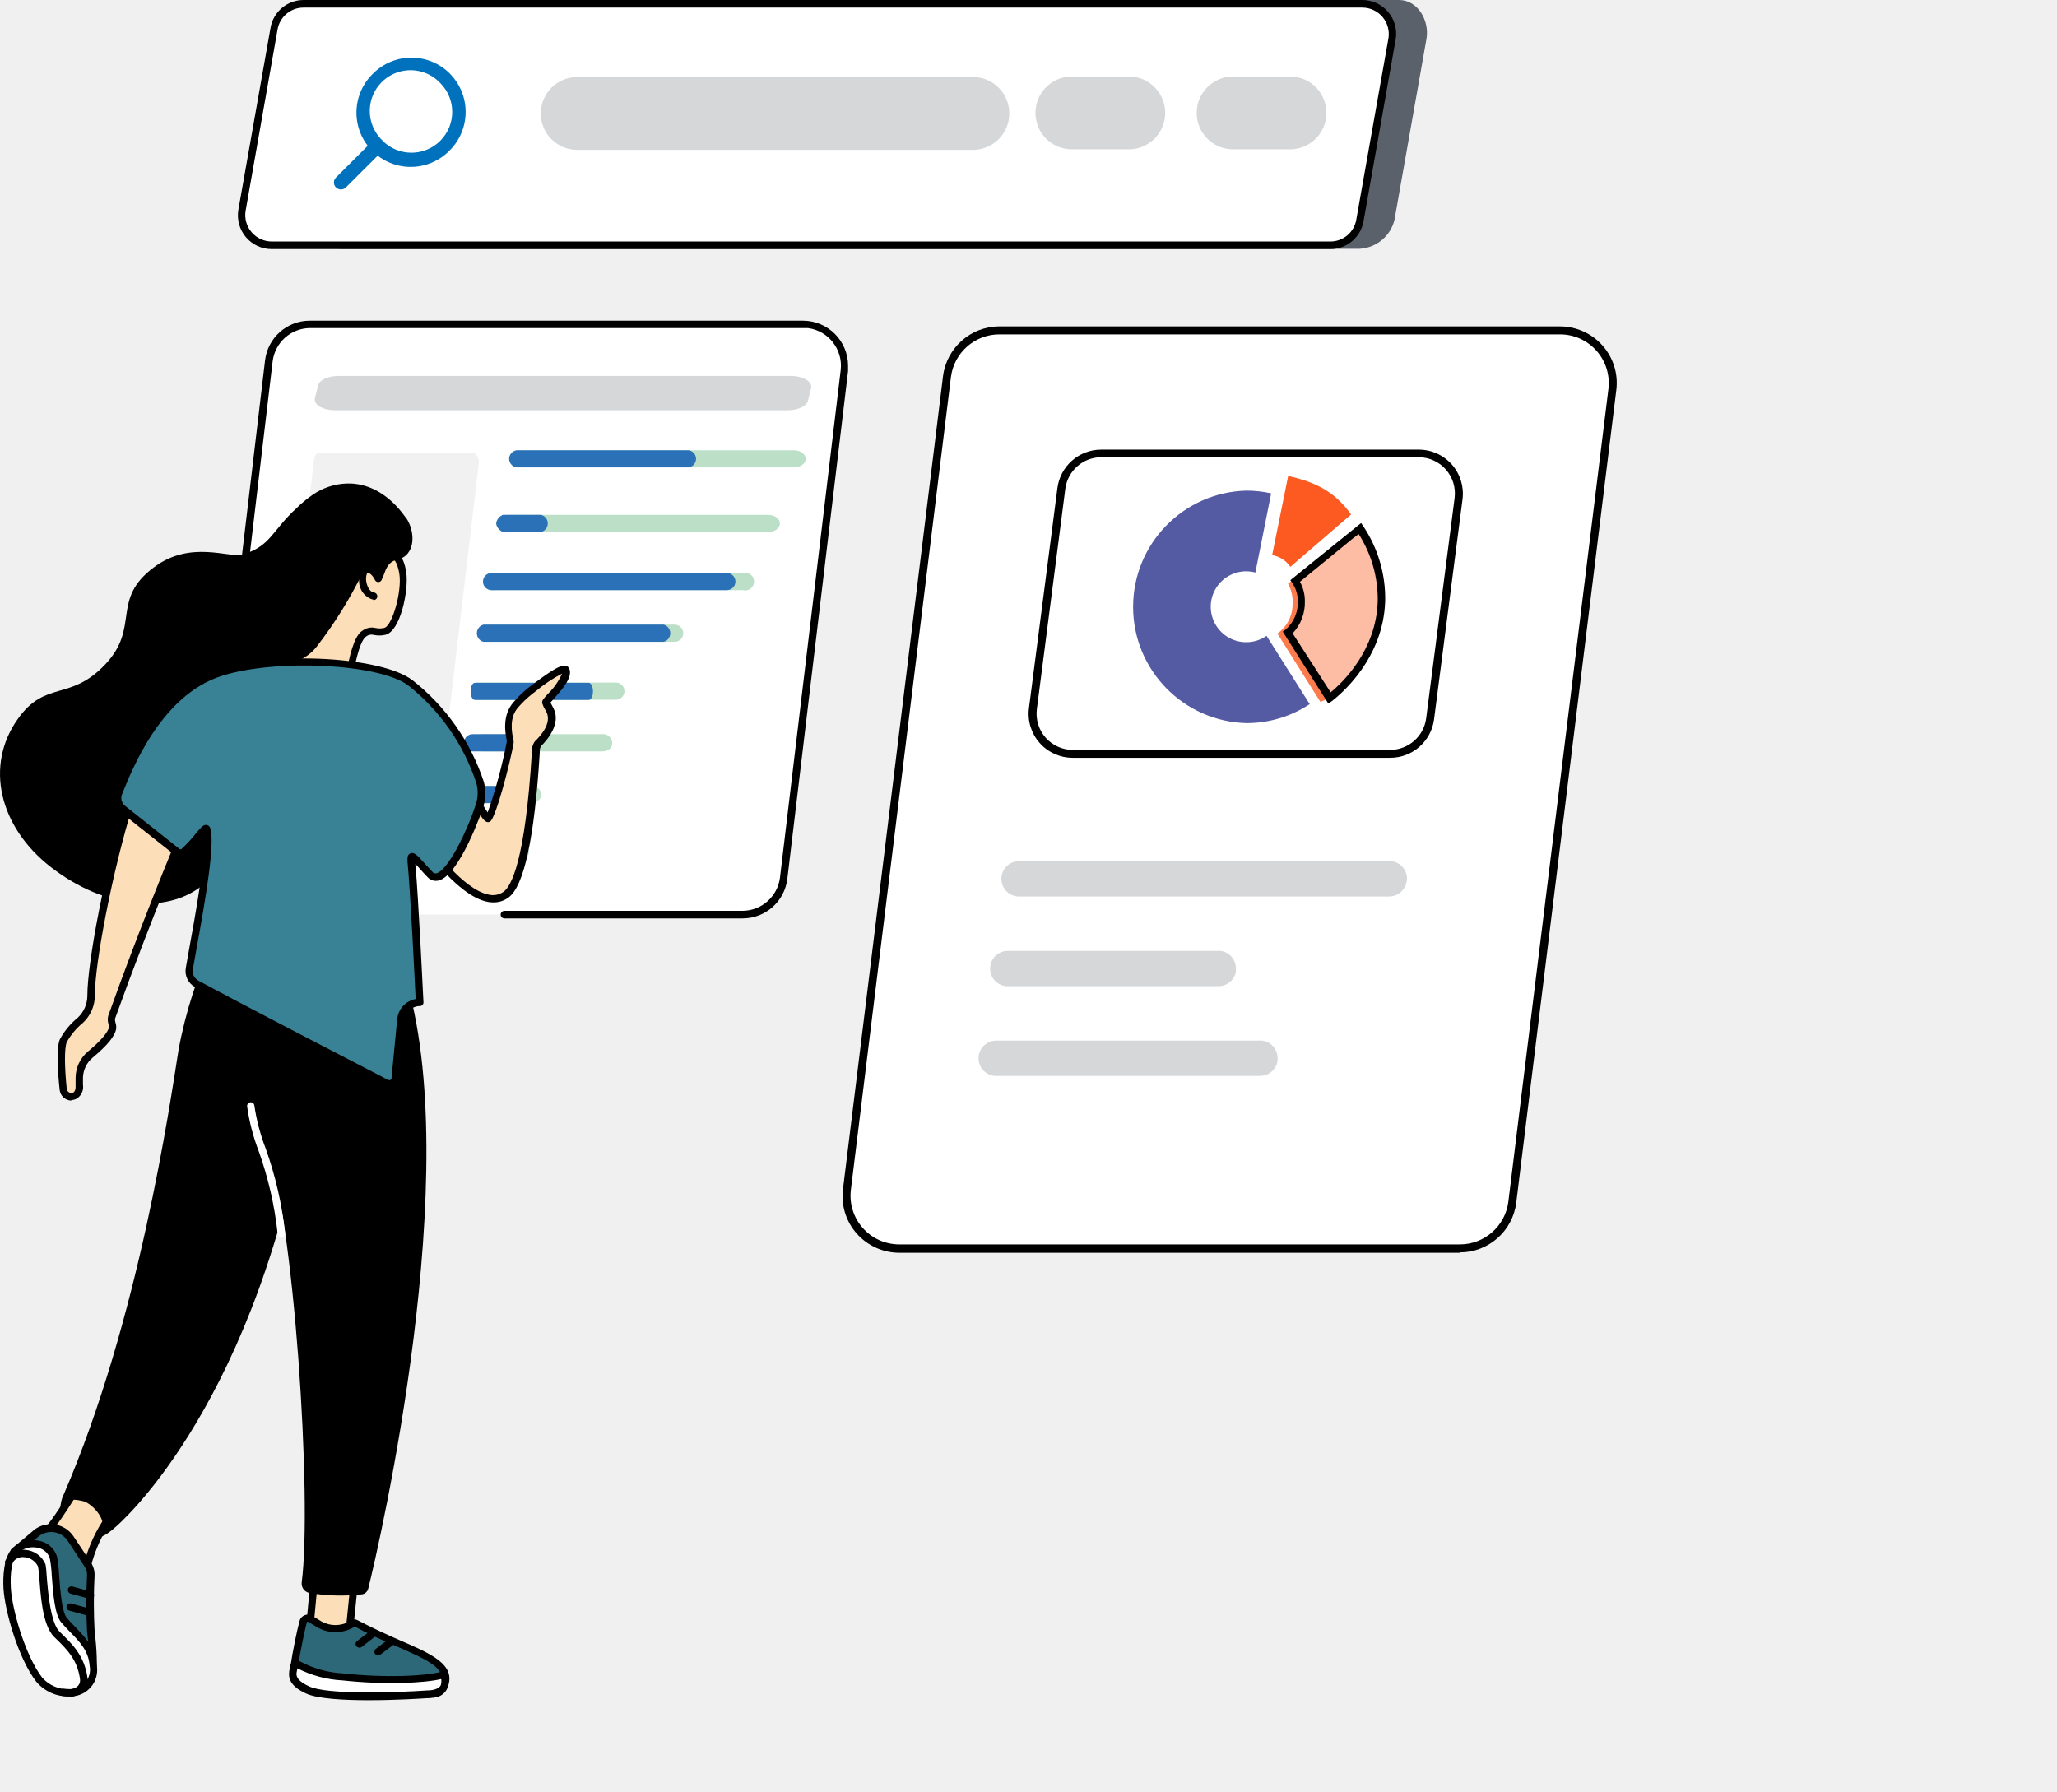
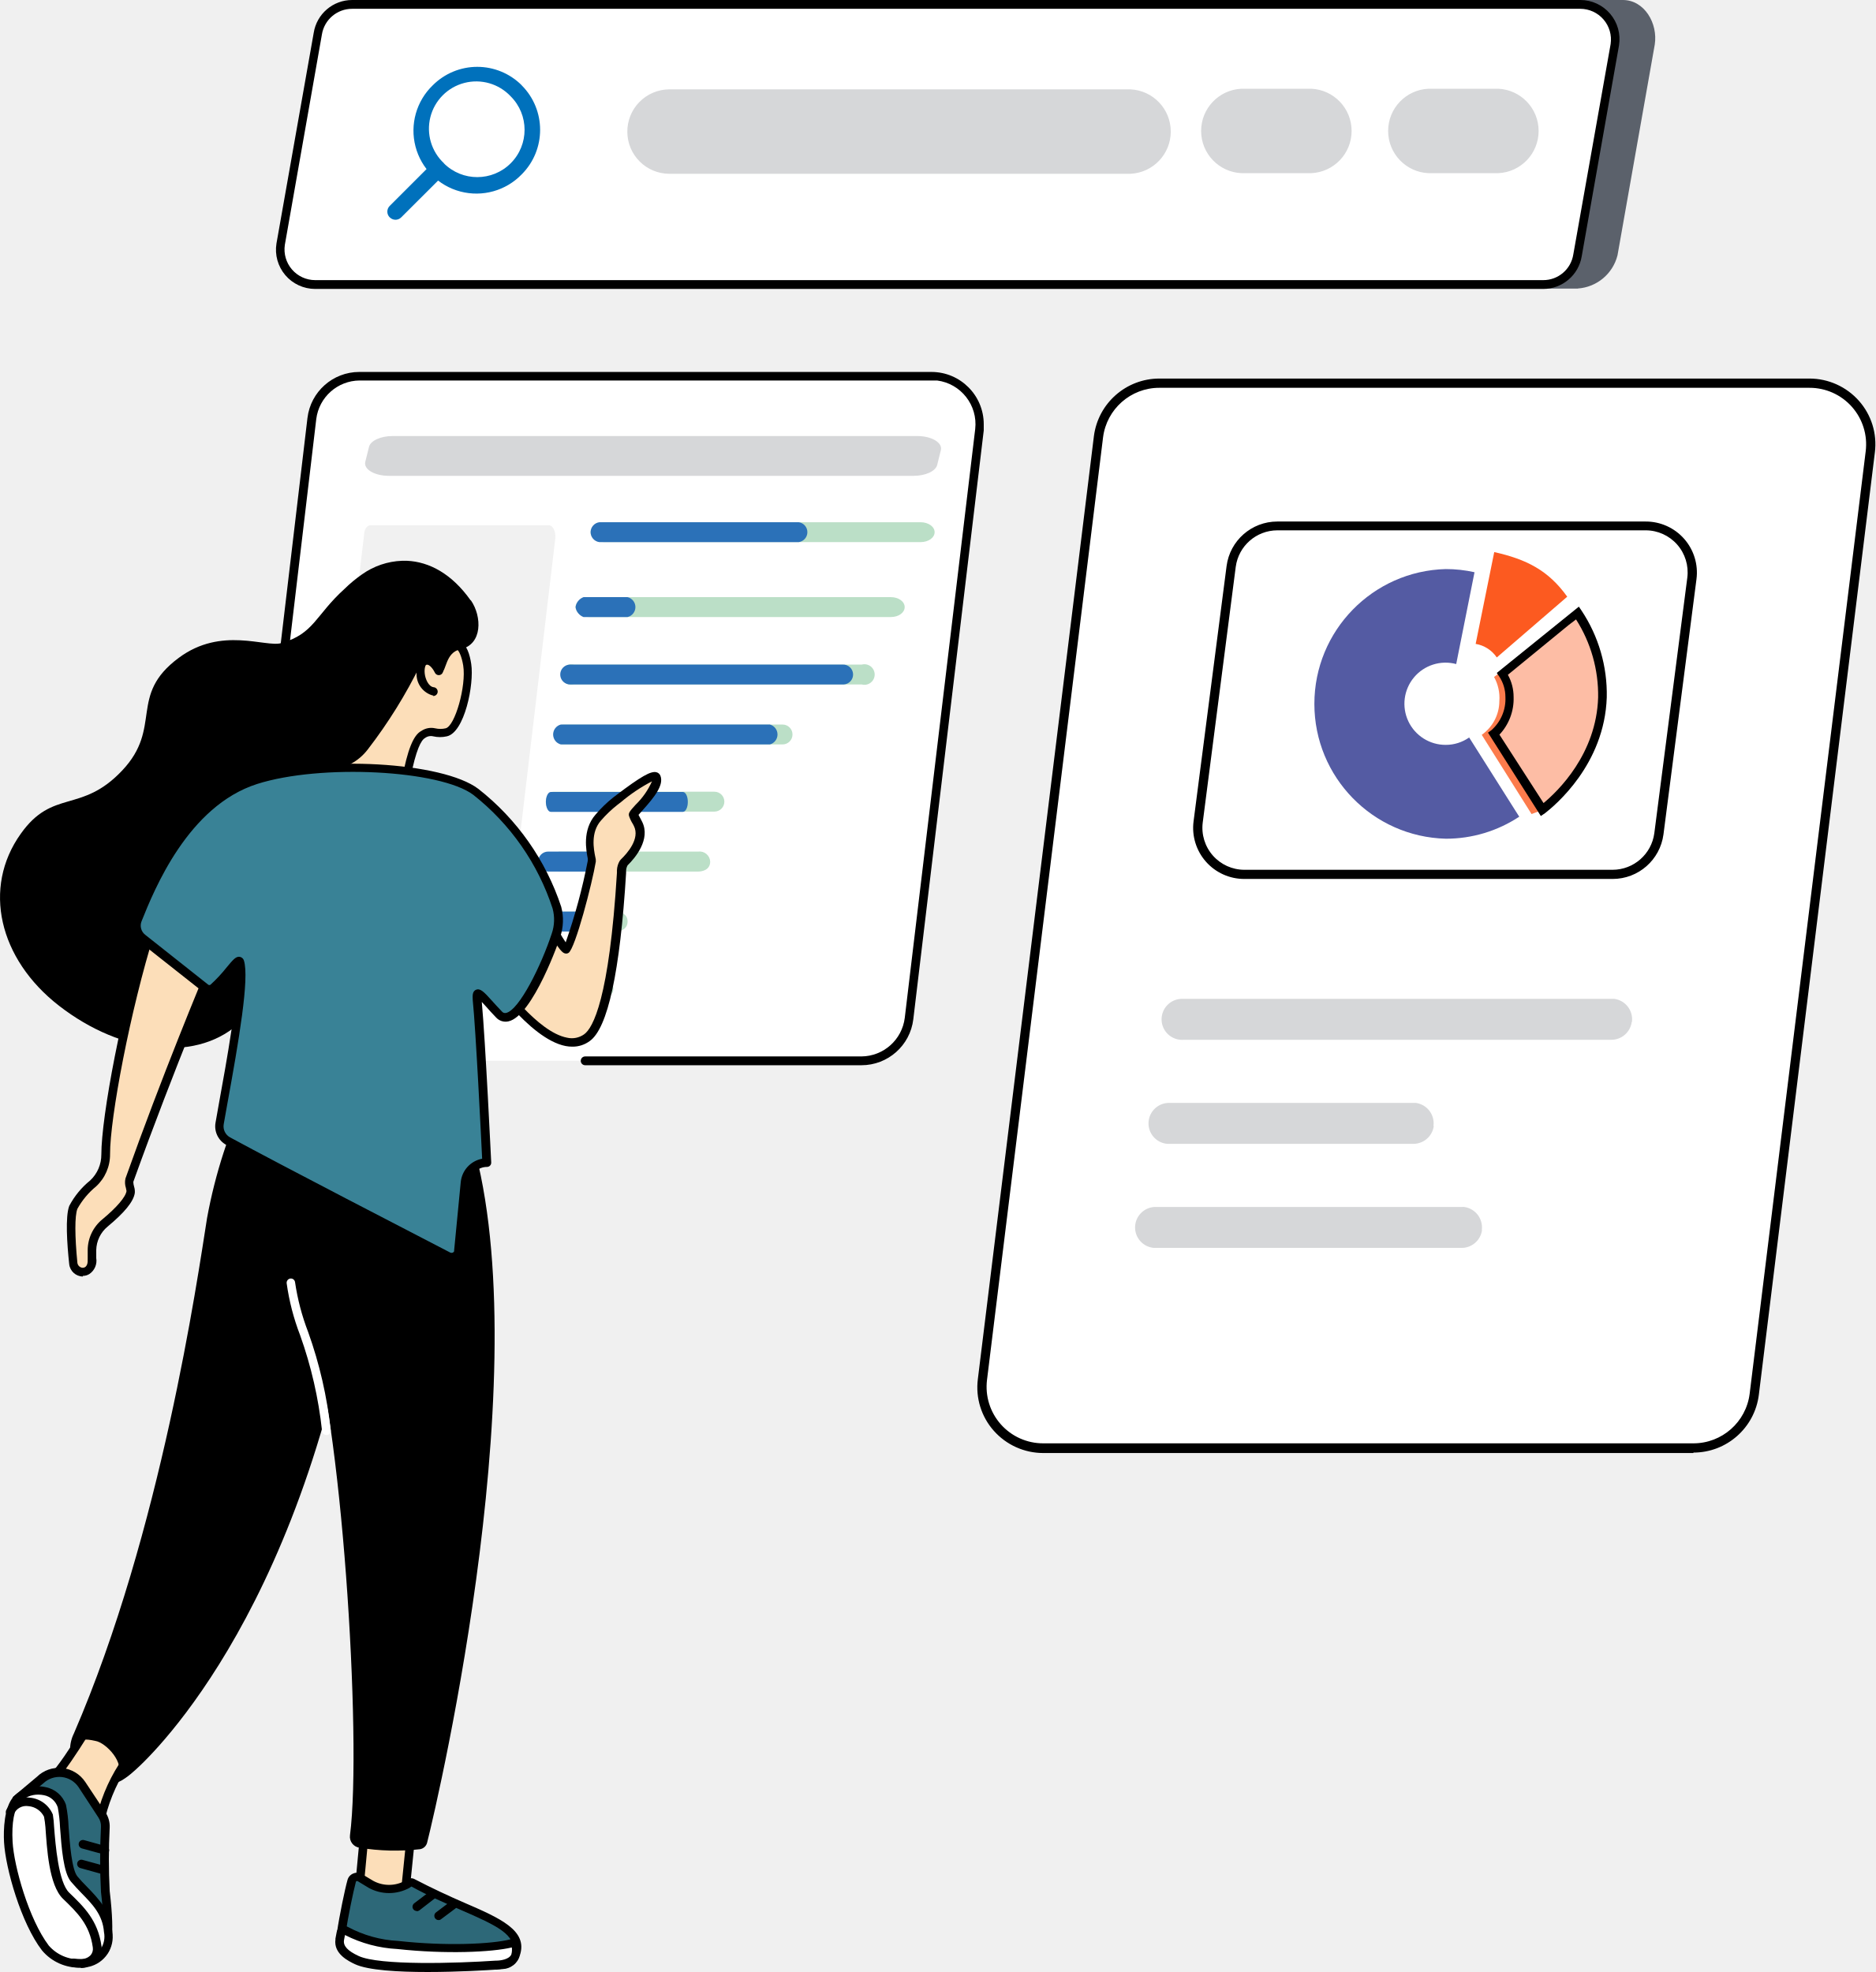
- <svg xmlns="http://www.w3.org/2000/svg" id="Layer_1" data-name="Layer 1" viewBox="0 0 271 236">
+ <svg xmlns="http://www.w3.org/2000/svg" id="Layer_1" data-name="Layer 1" width="100%" height="100%" viewBox="0 0 213 224">
  <defs>
-     <style>.cls-1{fill:#fff}.cls-1,.cls-10,.cls-11,
-     .cls-13,.cls-14,.cls-2,.cls-3,.cls-9{fill-rule:evenodd}.cls-3{fill:#d6d7d9}.cls-9{fill:#0071bc}.cls-10{fill:#bbdfc7}.cls-11{fill:#2b71b8}.cls-13{fill:#fcdeb9}.cls-14{fill:#2d6878}</style>
+     <style>.cls-1{fill:#fff}.cls-1,.cls-10,.cls-11,.cls-13,.cls-14,.cls-2,.cls-3,.cls-9{fill-rule:evenodd}.cls-3{fill:#d6d7d9}.cls-9{fill:#0071bc}.cls-10{fill:#bbdfc7}.cls-11{fill:#2b71b8}.cls-13{fill:#fcdeb9}.cls-14{fill:#2d6878}</style>
  </defs>
  <path class="cls-1" d="m211.9 51.26-13.18 107.06a6.44 6.44 0 0 1-6.39 5.63h-73.84a6.42 6.42 0 0 1-6.39-7.21l13.18-107.06a6.44 6.44 0 0 1 6.39-5.63h73.84a6.42 6.42 0 0 1 6.39 7.21Z" />
  <path class="cls-2" d="M131.67 44.05a6.44 6.44 0 0 0-6.39 5.63L112.1 156.74a6.42 6.42 0 0 0 6.39 7.21h73.84a6.44 6.44 0 0 0 6.39-5.63L211.9 51.26a6.42 6.42 0 0 0-6.39-7.21Zm60.66 121h-73.84a7.51 7.51 0 0 1-5.62-2.53 7.42 7.42 0 0 1-1.81-5.86l13.18-107.11a7.5 7.5 0 0 1 7.43-6.55h73.84a7.51 7.51 0 0 1 5.62 2.53 7.42 7.42 0 0 1 1.81 5.86l-13.18 107.06a7.49 7.49 0 0 1-7.43 6.55Z" />
  <path class="cls-3" d="M185.35 116.07a2.34 2.34 0 0 0-2-2.61h-48.97a2.33 2.33 0 0 0-.3 4.65 1.51 1.51 0 0 0 .3 0H183a2.33 2.33 0 0 0 2.32-2m-22.51 11.78a2.34 2.34 0 0 0-2-2.61H132.87a2.33 2.33 0 0 0-.29 4.65H160.52a2.34 2.34 0 0 0 2.32-2m5.46 11.78a2.34 2.34 0 0 0-2-2.61 1.46 1.46 0 0 0-.29 0h-34.64a2.33 2.33 0 0 0-.3 4.65H166a2.34 2.34 0 0 0 2.32-2" />
  <path class="cls-1" d="M182.86 99.32h-41.15a5.61 5.61 0 0 1-5.58-6.32l3.66-28.37a5.61 5.61 0 0 1 5.58-4.9h41.16a5.62 5.62 0 0 1 5.58 6.33l-3.67 28.37a5.61 5.61 0 0 1-5.58 4.9" />
  <path class="cls-2" d="M145.07 60.24a4.78 4.78 0 0 0-4.72 4.15l-3.75 29.05a4.77 4.77 0 0 0 4.73 5.36h41.83a4.79 4.79 0 0 0 4.73-4.15l3.75-29.05a4.77 4.77 0 0 0-4.73-5.36Zm38.09 39.6h-41.83a5.8 5.8 0 0 1-5.77-6.54l3.75-29a5.81 5.81 0 0 1 5.76-5.06h41.84a5.8 5.8 0 0 1 5.77 6.54l-3.75 29a5.82 5.82 0 0 1-5.77 5.06Z" />
  <path d="m177.87 70.61-8.18 6.29a4.89 4.89 0 0 1 .6 2.74 4.7 4.7 0 0 1-2 3.83l5.66 9c.43-.16 1.09-.42 1.14-.46a16 16 0 0 0 5.69-12.31c0-3.26-.06-7-1.79-9.5l-1.14.46" style="fill:#fc7b4c;fill-rule:evenodd" />
  <path class="cls-1" d="m169.4 75.39.84-.38 7.55-6c-2-2.76-4.75-5.37-8.12-6.29a4.64 4.64 0 0 1-.83.38l-2.08 10.43a4.65 4.65 0 0 1 2.64 1.87" />
  <path class="cls-1" d="m172.12 92.75-.33-.51-5.17-8.24a6.13 6.13 0 0 1-3.14.82 5.07 5.07 0 0 1-4.89-5c0-2.6 1.67-5.07 4.35-5.07a9.79 9.79 0 0 1 1.7-.07l2.88-9.82-.67-.14a16.23 16.23 0 0 0-3.4-.36 15.48 15.48 0 1 0 0 30.94 16.2 16.2 0 0 0 8.73-2.53" />
  <path d="m170 74.68 8-6.9c-2.14-3-4.64-4.25-8.29-5.07l-2.11 10.43a3.62 3.62 0 0 1 2.4 1.54" style="fill:#fc5a20;fill-rule:evenodd" />
  <path d="m172.52 92.72-.32-.5-5.34-8.45a4.59 4.59 0 0 1-2.65.84 4.67 4.67 0 1 1 1.18-9.18L167.47 65a14.87 14.87 0 0 0-3.26-.36 15.32 15.32 0 0 0 0 30.63 15.06 15.06 0 0 0 8.35-2.51" style="fill:#545ba3;fill-rule:evenodd" />
  <path d="m179.15 69.63-.64.49-.64.49-7.25 5.93a4.68 4.68 0 0 1 .81 2.64 5.2 5.2 0 0 1-1.8 4.17l5.48 8.65c.83-.63 6.58-5.14 6.83-12.77a16.48 16.48 0 0 0-2.79-9.6Z" style="fill:#fdbda5;fill-rule:evenodd" />
  <path d="M179.21 32.78H45c-2.43 0-3.71-2.63-3.32-5l4.26-23.96A4.72 4.72 0 0 1 50.14 0h134.18c2.44 0 4 2.65 3.62 5.07L183.71 29a5 5 0 0 1-4.5 3.77" style="fill:#5b616b;fill-rule:evenodd" />
  <path class="cls-1" d="M35.79 32.34a4 4 0 0 1-4-4 4.46 4.46 0 0 1 .05-.63L36.1 3.82A4 4 0 0 1 40 .49h139.49a4 4 0 0 1 4 4 3.39 3.39 0 0 1 0 .64L179.17 29a4 4 0 0 1-3.91 3.33Z" />
  <path class="cls-2" d="M40 1a3.47 3.47 0 0 0-3.44 2.92l-4.21 23.9a3.49 3.49 0 0 0 3.44 4h139.47a3.45 3.45 0 0 0 3.43-2.92L182.93 5a3.49 3.49 0 0 0-3.44-4Zm135.26 31.82H35.79a4.45 4.45 0 0 1-4.39-5.16l4.23-23.93A4.42 4.42 0 0 1 40 0h139.49a4.45 4.45 0 0 1 4.39 5.16l-4.23 23.93a4.43 4.43 0 0 1-4.39 3.73Z" />
  <path class="cls-9" d="M50.43 18.55A5.37 5.37 0 1 1 58 10.94a5.37 5.37 0 0 1-7.59 7.61m8.85-8.86a7.14 7.14 0 0 0-10.11 0 7.15 7.15 0 1 0 10.1 10.12 7.16 7.16 0 0 0 0-10.12" />
  <path class="cls-9" d="M44.26 24.69a.92.92 0 0 1 0-1.3l4.86-4.86 1.31 1.31-4.86 4.85a.91.91 0 0 1-1.3 0" />
  <path class="cls-3" d="M128.43 19.74H76A4.78 4.78 0 0 1 71.25 15 4.79 4.79 0 0 1 76 10.15h52.39a4.8 4.8 0 0 1 0 9.59m20.45-.07H141a4.8 4.8 0 0 1 0-9.59h7.93a4.8 4.8 0 0 1 0 9.59m21.24 0h-7.93a4.8 4.8 0 0 1 0-9.59h7.93a4.8 4.8 0 0 1 0 9.59" />
  <path class="cls-1" d="M97.84 120.49h-65a5.44 5.44 0 0 1-5.4-6.09l8-66.89a5.43 5.43 0 0 1 5.4-4.8h65a5.46 5.46 0 0 1 5.41 6.1l-8 66.88a5.45 5.45 0 0 1-5.41 4.8" />
  <path class="cls-10" d="M68.66 61.58c-.88 0-1.59-.5-1.59-1.13s.71-1.13 1.59-1.13h35.9c.88 0 1.59.5 1.59 1.13s-.71 1.13-1.59 1.13Z" />
  <path class="cls-11" d="M68.07 61.58a1.14 1.14 0 0 1 0-2.26h22.64a1.14 1.14 0 0 1 0 2.26Z" />
  <path class="cls-10" d="M101.19 70.09H66.93c-.86 0-1.56-.51-1.56-1.13s.7-1.13 1.56-1.13h34.26c.87 0 1.56.5 1.56 1.13s-.69 1.13-1.56 1.13M63.57 99c-.41 0-.75-.51-.75-1.13s.34-1.14.75-1.14h15.75a1.2 1.2 0 0 1 1.34 1.14c0 .95-.92 1.13-1.34 1.13Zm-2 6.81c-.24 0-.43-.51-.43-1.14s.19-1.13.43-1.13H70c.24 0 1.28.15 1.28 1.13s-1 1.14-1.28 1.14Zm-.07 7.66c-.2 0-.36-.51-.36-1.14s.16-1.13.36-1.13h7c.2 0 1.17.33 1.17 1.13s-1 1.14-1.17 1.14Zm1.34-21.28c-.47 0-.85-.51-.85-1.13s.38-1.13.85-1.13h18.3a1.13 1.13 0 1 1 0 2.26ZM64 84.56a1.13 1.13 0 1 1 0-2.26h24.88a1.13 1.13 0 1 1 0 2.26Zm1.2-6.81a1.17 1.17 0 1 1 0-2.26h32.67a1.17 1.17 0 1 1 0 2.26Z" />
  <path class="cls-11" d="M71.88 70.09h-5.61a1.43 1.43 0 0 1-.9-1.13 1.41 1.41 0 0 1 .9-1.13h5a1.16 1.16 0 0 1 0 2.26M67.89 99h-5.64a1.14 1.14 0 0 1-1.13-1.13 1.14 1.14 0 0 1 1.13-1.14h5.64a1.14 1.14 0 0 1 0 2.27m0 6.81h-5.64a1.14 1.14 0 0 1-1.13-1.13 1.14 1.14 0 0 1 1.13-1.13h5.64a1.14 1.14 0 0 1 0 2.27M67 113.5h-5.6a1.14 1.14 0 0 1-1.13-1.13 1.14 1.14 0 0 1 1.13-1.13H67a1.14 1.14 0 0 1 0 2.27m28.67-35.76H64.81a1.13 1.13 0 0 1-.1-2.26h31a1.13 1.13 0 1 1 .1 2.26h-.1m-8.23 6.81H63.69a1.17 1.17 0 0 1 0-2.26h23.75a1.17 1.17 0 0 1 0 2.26m-9.88 7.66h-15c-.31 0-.56-.51-.56-1.13s.25-1.13.56-1.13h15c.31 0 .56.5.56 1.13s-.25 1.13-.56 1.13" />
  <path d="M58.18 109.87H36.43c-.45 0-.8-.71-.73-1.5l5.65-47.61c0-.64.36-1.1.72-1.1h20.27c.45 0 .8.71.73 1.49l-5.65 47.62c-.05.63-.36 1.1-.72 1.1" style="fill:#f1f1f1;fill-rule:evenodd" />
  <path class="cls-3" d="M103.76 54.05H44.17c-1.64 0-2.9-.75-2.68-1.6l.42-1.69c.17-.7 1.32-1.23 2.68-1.23h59.59c1.63 0 2.89.75 2.68 1.6l-.42 1.69c-.18.7-1.32 1.23-2.68 1.23" />
  <path class="cls-2" d="M97.84 121H66.46a.49.49 0 1 1 0-1h31.38a5 5 0 0 0 4.92-4.38l8-66.88a5 5 0 0 0-4.33-5.52H40.84a5 5 0 0 0-4.92 4.38l-3.8 32.06a.48.48 0 0 1-1-.11l3.8-32.07a5.93 5.93 0 0 1 5.88-5.23h65a5.94 5.94 0 0 1 5.93 5.94v.7l-8 66.89a5.93 5.93 0 0 1-5.89 5.22" />
  <path class="cls-13" d="m41.51 207-.85 9a.44.44 0 0 0 .37.5l4.46.27a.37.37 0 0 0 .38-.36l.83-8.17Z" />
  <path class="cls-2" d="m41.15 216 4.25.26.78-7.67-4.24-1Zm4.36 1.24-4.51-.3a.86.86 0 0 1-.6-.31 1 1 0 0 1-.22-.73l.85-9a.48.48 0 0 1 .53-.44h.06l5.2 1.24a.49.49 0 0 1 .37.52l-.83 8.17a.87.87 0 0 1-.85.8Z" />
  <path class="cls-14" d="M38.78 219.49a2.25 2.25 0 0 0 1.64 2.51c3.08.84 10.46.8 16.61 1.07a1.59 1.59 0 0 0 1.54-1.21c1.17-3.46-5.29-4.53-11.67-8.05a.38.38 0 0 0-.4 0l-.27.19a4.27 4.27 0 0 1-4.09 0l-1.27-.77a.61.61 0 0 0-.84.21.46.46 0 0 0-.07.16c-.3 1.06-.92 4.05-1.18 5.85Z" />
  <path class="cls-2" d="M40.55 213.66a.14.14 0 0 0-.13.1c-.29 1.07-.91 4.07-1.16 5.79a1.76 1.76 0 0 0 1.29 2c2.24.61 7 .75 11.62.89 1.62 0 3.3.1 4.88.17a1.11 1.11 0 0 0 1.06-.88c.64-1.9-1.66-3-5.79-4.79-1.72-.74-3.66-1.59-5.59-2.65l-.24.16a4.81 4.81 0 0 1-4.6 0l-1.27-.77h-.07Zm16.53 9.88H57c-1.57-.07-3.25-.12-4.87-.17-4.88-.15-9.5-.29-11.85-.92a2.74 2.74 0 0 1-2-3c.26-1.8.88-4.81 1.19-5.91a1.09 1.09 0 0 1 .66-.73 1.07 1.07 0 0 1 1 .08l1.27.76a3.76 3.76 0 0 0 3.58 0l.25-.17a.86.86 0 0 1 .91 0c1.92 1 3.86 1.9 5.57 2.64 4.07 1.76 7.29 3.16 6.33 6a2.08 2.08 0 0 1-2 1.54Z" />
  <path class="cls-1" d="M38.59 220.3a.18.18 0 0 0 0 .06c-.16 1.13.91 1.83 1.93 2.31 3 1.43 15.33.61 15.8.58.15 0 1.71 0 2.16-1a1.85 1.85 0 0 0 .11-.45 2.28 2.28 0 0 0 0-.78.38.38 0 0 0-.44-.29c-2.28.58-7.6.77-12.92.19a13.65 13.65 0 0 1-5.89-1.66.4.4 0 0 0-.52.13.5.5 0 0 0 0 .13l-.15.74" />
  <path class="cls-2" d="m39.18 219.8-.11.59c-.1.65.41 1.21 1.66 1.79 2.34 1.1 11.2.83 15.56.53h.07c.46 0 1.45-.13 1.71-.69a1.85 1.85 0 0 0 .06-.81c-2.25.54-7.49.78-13 .18a14.76 14.76 0 0 1-5.95-1.59Zm9.42 4.2c-3.34 0-6.8-.19-8.29-.89-.67-.32-2.45-1.15-2.21-2.82v-.09l.14-.74a.86.86 0 0 1 1-.68 1 1 0 0 1 .29.11 13.48 13.48 0 0 0 5.69 1.58c5.47.61 10.66.36 12.75-.18a.86.86 0 0 1 1 .65 2.8 2.8 0 0 1 .05.95 1.9 1.9 0 0 1-.15.59c-.57 1.22-2.27 1.26-2.61 1.25-.68.05-4.13.27-7.73.27Zm-1.26-6.93a.48.48 0 0 1-.49-.48.51.51 0 0 1 .19-.39l1.87-1.42a.49.49 0 0 1 .58.78L47.63 217a.59.59 0 0 1-.29.1m2.47 1a.48.48 0 0 1-.48-.49.47.47 0 0 1 .19-.38l1.63-1.23a.49.49 0 0 1 .68.1.48.48 0 0 1-.1.68L50.1 218a.43.43 0 0 1-.29.1m-21.56-94.32a57.81 57.81 0 0 0-4.73 14.56c-1.11 7-5.19 35.6-15.13 58.57a4.15 4.15 0 0 0 2.95 5.92c1.11.24 1.57-.15 2.53-.62a8.51 8.51 0 0 0 1.32-1S32.78 186.54 40 147.94c4.61-24.84 3.84-22.87 3.84-22.87Z" />
  <path class="cls-2" d="M33.19 127s-2.07 13.5 1.81 23.47c3.75 9.59 6.15 47.18 4.75 58a1.26 1.26 0 0 0 1.07 1.41 24.83 24.83 0 0 0 6.89.17 1 1 0 0 0 .8-.74c1.39-5.51 12.92-55.31 4.79-80.83Z" />
  <path class="cls-1" d="M37.06 163a.48.48 0 0 1-.48-.44 47.23 47.23 0 0 0-2.5-10.91 26.48 26.48 0 0 1-1.52-5.87.49.49 0 0 1 .41-.55.48.48 0 0 1 .54.41 26.35 26.35 0 0 0 1.49 5.67 48.26 48.26 0 0 1 2.56 11.17.49.49 0 0 1-.44.53" />
  <path class="cls-13" d="M11.32 207.19a11.82 11.82 0 0 1 2-5.33c1-1.55-1.3-3.93-2.49-4.11-2.45-.55-1.77.35-4.05 3.28l-1.7 2.07s5.77 6.46 6.25 4.09" />
  <path class="cls-2" d="M10.8 208.19c-1.69 0-5.06-3.61-6.09-4.77a.49.49 0 0 1 0-.63l1.7-2.07c1.11-1.42 2.71-4 2.72-4.05a.49.49 0 1 1 .83.51c-.07.11-1.64 2.67-2.79 4.14l-1.44 1.76c2.2 2.41 4.58 4.35 5.09 4.14a.4.4 0 0 0 0-.12 19.38 19.38 0 0 1 2.71-6.73.48.48 0 0 1 .66-.16.49.49 0 0 1 .16.67 18.67 18.67 0 0 0-2.58 6.41 1 1 0 0 1-.74.87 1.07 1.07 0 0 1-.25 0" />
  <path class="cls-14" d="m11.63 206.17-2.31-3.49A3.12 3.12 0 0 0 5 201.8a4 4 0 0 0-.46.38l-2.63 2.22a6.78 6.78 0 0 0-.35 2.51A20.63 20.63 0 0 0 3 211.84c1.23 2.79 4.63 8.4 5.84 10.37.26.41.89.82 1.33.62a5.92 5.92 0 0 0 1.6-1.15c.81-.76.54-4.33.24-6.81-.18-1.6 0-5.66 0-7.33a2.3 2.3 0 0 0-.38-1.37" />
  <path class="cls-2" d="M2.33 204.68a5.66 5.66 0 0 0-.33 2.15 21 21 0 0 0 1.38 4.82c1.24 2.8 4.76 8.6 5.81 10.31.17.27.58.49.72.43a5.64 5.64 0 0 0 1.46-1.06c.13-.12.74-1 .1-6.41a70.49 70.49 0 0 1 0-7.41 1.78 1.78 0 0 0-.3-1.07L8.92 203a2.63 2.63 0 0 0-4-.43Zm7.56 18.69a1.91 1.91 0 0 1-1.48-.91A118.67 118.67 0 0 1 2.54 212a21.71 21.71 0 0 1-1.46-5 7.31 7.31 0 0 1 .37-2.74v-.13l2.74-2.3a3.57 3.57 0 0 1 2.88-1 3.61 3.61 0 0 1 2.62 1.59L12 205.9a2.87 2.87 0 0 1 .46 1.65 70.44 70.44 0 0 0 0 7.26c.65 5.53.09 6.77-.39 7.23a6.74 6.74 0 0 1-1.73 1.24 1.22 1.22 0 0 1-.46.09Z" />
  <path class="cls-2" d="M11.91 210.64h-.13l-2.49-.68a.5.5 0 0 1-.34-.6.49.49 0 0 1 .6-.34l2.49.69a.48.48 0 0 1 .34.59.49.49 0 0 1-.47.36m-.18 2.22h-.13l-2.49-.69a.49.49 0 0 1-.33-.6.48.48 0 0 1 .58-.33l2.49.68a.47.47 0 0 1 .34.59.46.46 0 0 1-.46.36" />
  <path class="cls-1" d="M9.19 223a2.08 2.08 0 0 0 .71-.12 3 3 0 0 0 2.4-3.48c-.22-2.76-2.32-4.17-3.86-6-1.17-1.39-1-7.18-1.42-8.31-.66-2-3.62-2.34-5.11-.73-.94 1-1.06 3.22-1 4.85.17 3 2 9.09 4.21 12a5 5 0 0 0 4 1.76" />
  <path class="cls-2" d="M4.34 203.85a2.85 2.85 0 0 0-2.08.88c-.65.7-.95 2.34-.83 4.49C1.59 212 3.27 218 5.54 221a4.57 4.57 0 0 0 3.65 1.56 1.67 1.67 0 0 0 .55-.09h.07a2.54 2.54 0 0 0 2-3c-.15-2-1.33-3.18-2.59-4.47-.38-.4-.78-.81-1.14-1.24-.88-1-1.09-3.88-1.26-6.17a16 16 0 0 0-.26-2.3A2.06 2.06 0 0 0 5 203.92a3.38 3.38 0 0 0-.63-.07m4.82 19.65a5.48 5.48 0 0 1-4.41-1.94c-2.39-3.09-4.15-9.34-4.32-12.29-.08-1.41 0-4 1.09-5.2A3.87 3.87 0 0 1 5.17 203a3.06 3.06 0 0 1 2.32 2 15.27 15.27 0 0 1 .3 2.53c.14 1.92.36 4.82 1 5.61.34.41.72.81 1.1 1.19 1.32 1.37 2.68 2.77 2.86 5.08a3.49 3.49 0 0 1-2.66 4h-.06a2.88 2.88 0 0 1-.87.14" />
  <path class="cls-2" d="M9.19 223.5a7 7 0 0 1-.92-.06.48.48 0 0 1-.42-.54.48.48 0 0 1 .54-.42 7 7 0 0 0 .8.05 1.45 1.45 0 0 0 1.11-.45 1.09 1.09 0 0 0 .24-.88c-.36-2.6-1.76-3.95-3.38-5.51s-1.83-5.79-2-8.14a11.15 11.15 0 0 0-.16-1.19 2.18 2.18 0 0 0-1.78-1.2 1.54 1.54 0 0 0-1.64.88.48.48 0 0 1-.66.2.47.47 0 0 1-.2-.65 2.52 2.52 0 0 1 2.6-1.4A3.13 3.13 0 0 1 6 206.11a11.08 11.08 0 0 1 .14 1.37c.16 2.06.5 6.34 1.72 7.51 1.68 1.62 3.26 3.14 3.67 6.08a2.07 2.07 0 0 1-.47 1.65 2.43 2.43 0 0 1-1.84.78" />
  <path class="cls-13" d="M52.07 73.25c.64.22.94 1.53 1 2.2.33 2.19-.81 7.33-2.4 7.67s-1.43-.38-2.63.29c-.95.53-1.55 3-1.94 5.12-.09.52 2.6 1.36 2.65 1.49.11.29-1 1.84-6.31 1.18-5-.63-7-3.79-7.07-4 0 0 .12-.06.29-.09a4.91 4.91 0 0 0 3.08-1.68l.52-.6A27.81 27.81 0 0 0 43.17 79c1.44-2.95 4.38-7.24 8.9-5.71" />
  <path class="cls-2" d="M36.18 87.49a9.64 9.64 0 0 0 6.36 3.23c3.42.43 5-.11 5.54-.49h-.1c-1.53-.61-2.44-1-2.32-1.73.61-3.28 1.28-5 2.19-5.47a2 2 0 0 1 1.58-.3 2.61 2.61 0 0 0 1.18 0c1.06-.23 2.37-4.82 2-7.13-.16-1-.49-1.73-.71-1.81-4-1.36-6.74 2.22-8.32 5.46a27 27 0 0 1-3.94 5.94l-.52.61a5.34 5.34 0 0 1-3 1.77m8.67 4.36a19.12 19.12 0 0 1-2.43-.17c-5.12-.64-7.45-4-7.49-4.47s.52-.58.71-.61a4.48 4.48 0 0 0 2.77-1.51l.52-.61a26.64 26.64 0 0 0 3.8-5.73c2.48-5.08 5.85-7.2 9.5-6 .84.29 1.2 1.57 1.35 2.59.35 2.31-.76 7.79-2.77 8.22a3.47 3.47 0 0 1-1.55 0 1.11 1.11 0 0 0-.94.2c-.41.23-1 1.22-1.67 4.65a9.78 9.78 0 0 0 1.69.8c.67.28.81.33.9.57a.77.77 0 0 1-.18.77c-.26.33-1.24 1.23-4.21 1.23" />
  <path class="cls-2" d="M49.22 79h-.07a2.51 2.51 0 0 1-1.84-2.39c-.12-1 .19-1.8.79-2 1-.39 1.88.71 2.2 1.43a.49.49 0 0 1-.89.4c-.13-.29-.61-1.06-1-.92-.07 0-.24.38-.17 1s.43 1.46 1 1.54a.48.48 0 0 1-.06 1" />
  <path class="cls-2" d="M53.45 68.19c-2.12-3-4.69-4.38-7.23-4.49h-.56a8.39 8.39 0 0 0-4.54 1.54 15.34 15.34 0 0 0-2 1.66c-3.31 3-3.44 5.08-7.16 6.15-1.81.52-6.81-1.93-11.65 1.67-5.79 4.28-1.78 7.88-6.44 12.81S6 89.56 2.35 94.72c-4.36 6.12-2.5 14.2 4.35 19.52 7.2 5.59 15.93 6.48 20.76 1.71 6-6 3.75-27.91 3.75-27.91a46.89 46.89 0 0 1 6.11-.58 5.93 5.93 0 0 0 4.45-2.33 56.32 56.32 0 0 0 6-9.66c.1-.23.53-1.06 1.14-.68.4.25.77 1.81 1.18 1.68.64-.21.46-2.35 2.21-2.72 2.52-.54 2.45-3.73 1.18-5.56" />
  <path class="cls-13" d="M67.21 97.79c-.53 3.25-2.55 10.15-2.9 10s-2.19-3.4-2.19-3.4l-6.69 5.81s7 10.6 11.19 7.65c3-2.12 3.79-16.45 3.95-19a1.88 1.88 0 0 1 .26-.86s2.67-2.33 1.61-4.43a8.21 8.21 0 0 1-.51-1c-.07-.28 3.1-3 2.57-4.24-.29-.71-3.79 2.07-4.62 2.69a13.89 13.89 0 0 0-2 1.87c-1.67 1.87-.66 4.65-.71 4.91" />
  <path class="cls-2" d="M56.08 110.32c1 1.45 5 6.92 8.32 7.55a2.4 2.4 0 0 0 1.94-.38c1-.71 2.85-4 3.73-18.35v-.29a2.25 2.25 0 0 1 .33-1.09 1.3 1.3 0 0 1 .12-.14c.69-.66 2.21-2.35 1.47-3.81l-.11-.21a4.13 4.13 0 0 1-.44-.92c-.09-.34.11-.56.76-1.28a8.49 8.49 0 0 0 1.85-2.65 19.09 19.09 0 0 0-3.52 2.36l-.38.29a13.81 13.81 0 0 0-1.89 1.8c-1.21 1.36-.82 3.3-.65 4.14a1.44 1.44 0 0 1 .06.53c-.4 2.43-2.34 9.9-3.1 10.37a.5.5 0 0 1-.43.05c-.17-.05-.6-.18-2.18-3.1Zm8.92 8.57a4 4 0 0 1-.75-.07c-4.19-.8-9-8-9.19-8.32l-.24-.35 7.47-6.49.28.54c.56 1 1.26 2.24 1.68 2.84a65.82 65.82 0 0 0 2.51-9.28v-.23c-.18-.89-.65-3.25.88-5a14.19 14.19 0 0 1 2-1.94l.38-.29c2.77-2.1 3.91-2.75 4.54-2.58a.65.65 0 0 1 .44.38c.44 1.07-.7 2.47-2 3.92l-.48.54c.08.17.22.42.29.55l.12.23c1 2-.81 4.14-1.65 4.95a1.4 1.4 0 0 0-.17.59v.29c-.69 11.22-2.08 17.64-4.14 19.09a3.25 3.25 0 0 1-1.97.63Z" />
  <path class="cls-13" d="M14.71 134.05c-.13.36.19 1 .14 1.35-.16 1.06-1.75 2.55-2.92 3.51a4.08 4.08 0 0 0-1.48 3.09v.92a1.37 1.37 0 0 1-.55 1.38 1.07 1.07 0 0 1-1.59-.83c-.18-1.68-.48-5.15 0-6.38a9.64 9.64 0 0 1 2.26-2.72 4.45 4.45 0 0 0 1.43-3.3c0-4.34 2.4-17 5.25-25.89l7.12 3.92s-5 11.75-9.68 24.91" />
  <path class="cls-2" d="M17.55 105.93c-2.76 8.83-5.07 21.08-5.05 25.18a4.93 4.93 0 0 1-1.59 3.66 8.8 8.8 0 0 0-2.12 2.54c-.31.8-.3 3.09 0 6.14a.63.63 0 0 0 .35.49.51.51 0 0 0 .51 0c.23-.14.34-.46.31-.94v-1a4.55 4.55 0 0 1 1.66-3.49c1.64-1.36 2.65-2.54 2.75-3.22a2.64 2.64 0 0 0-.07-.35 2 2 0 0 1-.05-1.08c4.15-11.67 8.6-22.35 9.52-24.54ZM9.42 145a1.58 1.58 0 0 1-1.56-1.41c-.25-2.33-.45-5.37 0-6.6a9.24 9.24 0 0 1 2.38-2.9 4 4 0 0 0 1.27-2.95c0-4.28 2.33-16.84 5.28-26a.47.47 0 0 1 .61-.31.19.19 0 0 1 .08 0l7.12 3.93a.47.47 0 0 1 .21.61c0 .12-5 11.88-9.67 24.88a2.08 2.08 0 0 0 .09.54 1.87 1.87 0 0 1 .08.72c-.15 1-1.19 2.24-3.09 3.82a3.56 3.56 0 0 0-1.29 2.67v.9a1.82 1.82 0 0 1-.77 1.81 1.41 1.41 0 0 1-.77.22Z" />
  <path d="M29.07 88.59C36.58 86.2 50.2 87 54.05 90a27.86 27.86 0 0 1 9.22 13.16 5.41 5.41 0 0 1-.11 3.16c-1.14 3.33-4.51 11-6.49 8.94-1.82-1.89-2.61-3.2-2.46-1.68.4 4 1.1 18.53 1.1 18.53a2.5 2.5 0 0 0-2.46 2.26l-.75 7.75a.8.8 0 0 1-.89.72.74.74 0 0 1-.29-.08c-4.09-2.11-19-9.8-25-13.08a1.93 1.93 0 0 1-1-2c.71-4.1 3.09-16 2.31-18.36-.18-.54-1.47 1.68-3 3a.69.69 0 0 1-.87 0l-7.16-5.67a1.8 1.8 0 0 1-.56-2.11c1.46-3.73 5.36-13.36 13.43-15.95" style="fill:#398296;fill-rule:evenodd" />
  <path class="cls-2" d="M27.13 108.68a.6.6 0 0 1 .57.42c.65 2-.58 9.16-1.89 16.34-.16.88-.3 1.65-.4 2.25a1.43 1.43 0 0 0 .73 1.51c6 3.26 20.66 10.83 25 13.08a.33.33 0 0 0 .44-.14.56.56 0 0 0 0-.12l.75-7.75a3 3 0 0 1 2.43-2.65c-.12-2.5-.71-14.48-1.07-18.05 0-.33-.1-.94.37-1.14s.88.2 1.81 1.24c.32.35.68.76 1.11 1.2a.48.48 0 0 0 .5.19c1.5-.33 4-5.41 5.18-9a4.84 4.84 0 0 0 .1-2.87 27.17 27.17 0 0 0-9-12.9c-3.76-2.83-17.32-3.54-24.55-1.24-7.86 2.51-11.69 12-13.13 15.59a1.32 1.32 0 0 0 .41 1.54l7.16 5.67a.21.21 0 0 0 .26 0 16.47 16.47 0 0 0 1.86-2c.66-.79.98-1.17 1.36-1.17Zm24.16 34.6a1.25 1.25 0 0 1-.59-.14c-4.35-2.24-19-9.82-25-13.09a2.4 2.4 0 0 1-1.22-2.53c.1-.6.24-1.37.4-2.26.81-4.45 2.27-12.43 2-15.22-.13.15-.26.3-.38.46a17.68 17.68 0 0 1-2 2.13 1.19 1.19 0 0 1-1.49 0L15.88 107a2.31 2.31 0 0 1-.71-2.67c1.49-3.69 5.44-13.51 13.74-16.15 7.59-2.42 21.37-1.65 25.42 1.43A28.3 28.3 0 0 1 63.74 103a5.93 5.93 0 0 1-.12 3.44c0 .09-3.09 9-5.89 9.58a1.46 1.46 0 0 1-1.41-.47c-.39-.4-.76-.81-1.13-1.23l-.47-.51c.41 4.39 1.06 18.09 1.07 18.23a.48.48 0 0 1-.46.51 2 2 0 0 0-2 1.82l-.75 7.75a1.29 1.29 0 0 1-1.29 1.17Z" />
  <path d="m175 92.69-6-9.47.39-.28a4.72 4.72 0 0 0 1.59-3.76 4.21 4.21 0 0 0-.72-2.36l-.26-.38 9.32-7.53.3.44a17.13 17.13 0 0 1 2.87 9.86c-.25 7.63-5.9 12.29-7 13.15Zm-4.69-9.23 5 7.76c1.63-1.35 6-5.56 6.2-12a16 16 0 0 0-2.51-8.86l-.84.64-6.9 5.65a5.18 5.18 0 0 1 .65 2.53 5.94 5.94 0 0 1-1.62 4.28Z" />
</svg>
